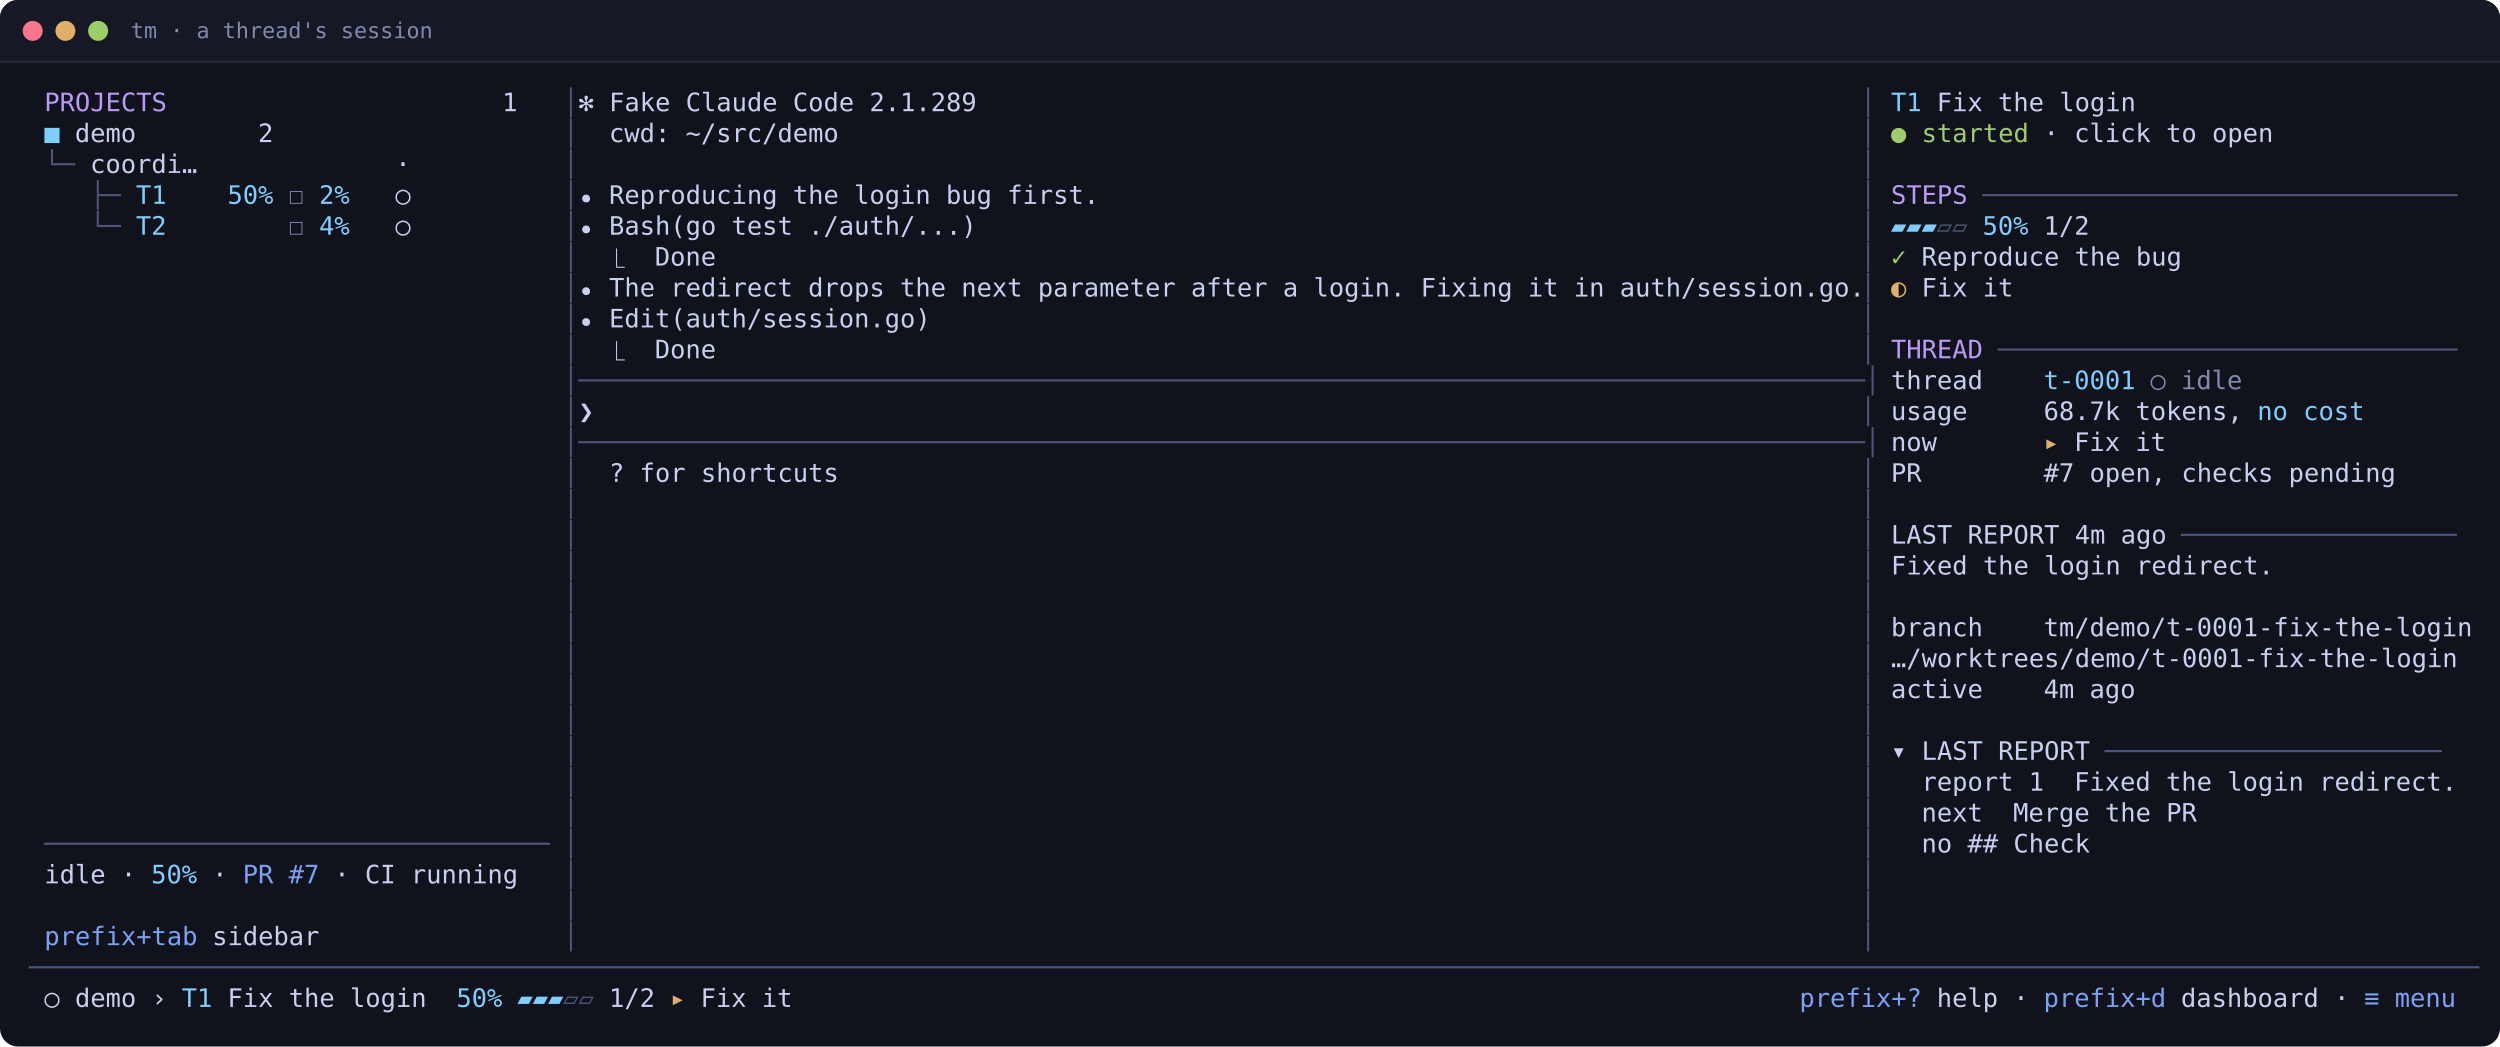
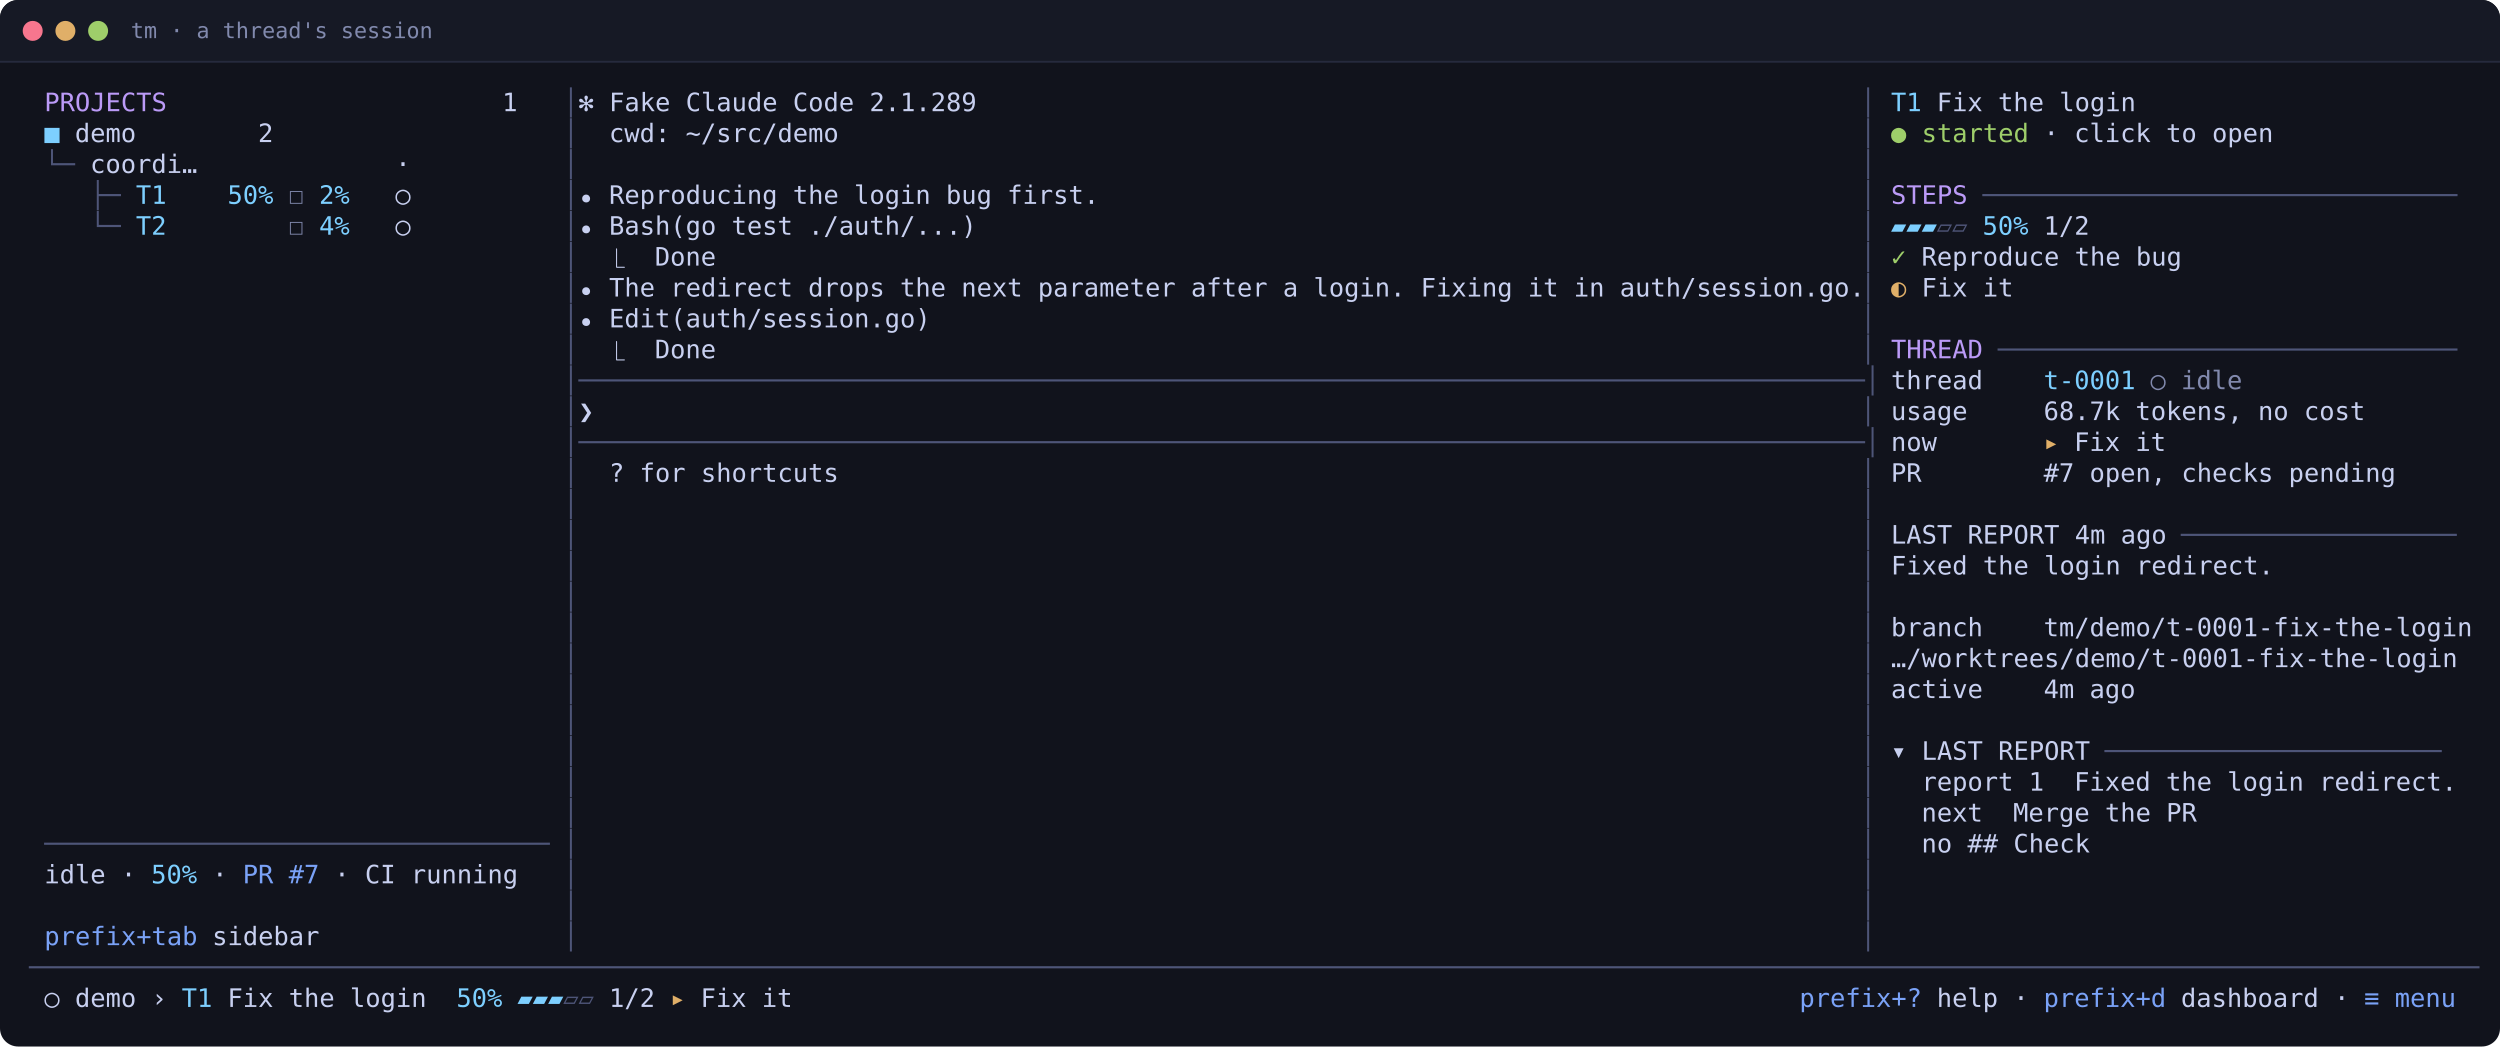
<svg xmlns="http://www.w3.org/2000/svg" width="1376" height="576" viewBox="0 0 1376 576" role="img" aria-labelledby="t">
  <style>text{font:14px ui-monospace,SFMono-Regular,Menlo,Consolas,'DejaVu Sans Mono','Liberation Mono',monospace;white-space:pre}</style>
  <rect width="1376" height="576" rx="10" fill="#11131c" />
  <rect width="1376" height="34" rx="10" fill="#161925" />
  <rect y="24" width="1376" height="10" fill="#161925" />
  <line x1="0" y1="34" x2="1376" y2="34" stroke="#262a3d" />
  <circle cx="18" cy="17" r="5.5" fill="#f7768e" />
  <circle cx="36" cy="17" r="5.5" fill="#e0af68" />
  <circle cx="54" cy="17" r="5.5" fill="#9ece6a" />
  <text x="72" y="21" fill="#8189ad" style="font-size:12px">tm · a thread's session</text>
  <text x="24.4" y="61.2" fill="#bb9af7" font-weight="700" textLength="67.2" lengthAdjust="spacingAndGlyphs">PROJECTS</text>
  <text x="276.4" y="61.2" fill="#c8d0f0">1</text>
  <text x="310.0" y="61.2" fill="#4e5578">│</text>
  <text x="318.4" y="61.2" fill="#c8d0f0" textLength="218.4" lengthAdjust="spacingAndGlyphs">✻ Fake Claude Code 2.1.289</text>
  <text x="1024.0" y="61.2" fill="#4e5578">│</text>
  <text x="1040.8" y="61.2" fill="#7dcfff" font-weight="700" textLength="16.8" lengthAdjust="spacingAndGlyphs">T1</text>
  <text x="1066.0" y="61.2" fill="#c8d0f0" textLength="109.2" lengthAdjust="spacingAndGlyphs">Fix the login</text>
  <text x="24.4" y="78.2" fill="#7dcfff">■</text>
  <text x="41.2" y="78.2" fill="#c8d0f0" textLength="33.6" lengthAdjust="spacingAndGlyphs">demo</text>
  <text x="142.0" y="78.2" fill="#c8d0f0">2</text>
  <text x="310.0" y="78.2" fill="#4e5578">│</text>
  <text x="335.2" y="78.2" fill="#c8d0f0" textLength="126.0" lengthAdjust="spacingAndGlyphs">cwd: ~/src/demo</text>
  <text x="1024.0" y="78.2" fill="#4e5578">│</text>
  <text x="1040.8" y="78.2" fill="#9ece6a" textLength="75.6" lengthAdjust="spacingAndGlyphs">● started</text>
  <text x="1124.8" y="78.2" fill="#c8d0f0" textLength="126.0" lengthAdjust="spacingAndGlyphs">· click to open</text>
  <text x="24.4" y="95.2" fill="#4e5578" textLength="16.8" lengthAdjust="spacingAndGlyphs">└─</text>
  <text x="49.6" y="95.2" fill="#c8d0f0" textLength="58.8" lengthAdjust="spacingAndGlyphs">coordi…</text>
  <text x="217.6" y="95.2" fill="#c8d0f0">·</text>
  <text x="310.0" y="95.2" fill="#4e5578">│</text>
  <text x="1024.0" y="95.2" fill="#4e5578">│</text>
  <text x="49.6" y="112.2" fill="#4e5578" textLength="16.8" lengthAdjust="spacingAndGlyphs">├─</text>
  <text x="74.8" y="112.2" fill="#7dcfff" font-weight="700" textLength="16.8" lengthAdjust="spacingAndGlyphs">T1</text>
  <text x="125.2" y="112.2" fill="#7dcfff" textLength="25.2" lengthAdjust="spacingAndGlyphs">50%</text>
  <text x="158.8" y="112.2" fill="#8189ad">☐</text>
  <text x="175.6" y="112.2" fill="#7dcfff" textLength="16.8" lengthAdjust="spacingAndGlyphs">2%</text>
  <text x="217.6" y="112.2" fill="#c8d0f0">○</text>
  <text x="310.0" y="112.2" fill="#4e5578">│</text>
  <text x="318.4" y="112.2" fill="#c8d0f0" textLength="285.6" lengthAdjust="spacingAndGlyphs">⏺ Reproducing the login bug first.</text>
  <text x="1024.0" y="112.2" fill="#4e5578">│</text>
  <text x="1040.8" y="112.2" fill="#bb9af7" font-weight="700" textLength="42.0" lengthAdjust="spacingAndGlyphs">STEPS</text>
  <text x="1091.2" y="112.2" fill="#4e5578" textLength="260.4" lengthAdjust="spacingAndGlyphs">───────────────────────────────</text>
  <text x="49.6" y="129.2" fill="#4e5578" textLength="16.8" lengthAdjust="spacingAndGlyphs">└─</text>
  <text x="74.8" y="129.2" fill="#7dcfff" font-weight="700" textLength="16.8" lengthAdjust="spacingAndGlyphs">T2</text>
  <text x="158.8" y="129.2" fill="#8189ad">☐</text>
  <text x="175.6" y="129.2" fill="#7dcfff" textLength="16.8" lengthAdjust="spacingAndGlyphs">4%</text>
  <text x="217.6" y="129.2" fill="#c8d0f0">○</text>
  <text x="310.0" y="129.2" fill="#4e5578">│</text>
  <text x="318.4" y="129.2" fill="#c8d0f0" textLength="218.4" lengthAdjust="spacingAndGlyphs">⏺ Bash(go test ./auth/...)</text>
  <text x="1024.0" y="129.2" fill="#4e5578">│</text>
  <text x="1040.8" y="129.2" fill="#7dcfff" textLength="25.2" lengthAdjust="spacingAndGlyphs">▰▰▰</text>
  <text x="1066.0" y="129.2" fill="#4e5578" textLength="16.8" lengthAdjust="spacingAndGlyphs">▱▱</text>
  <text x="1091.2" y="129.2" fill="#7dcfff" textLength="25.2" lengthAdjust="spacingAndGlyphs">50%</text>
  <text x="1124.8" y="129.2" fill="#c8d0f0" textLength="25.2" lengthAdjust="spacingAndGlyphs">1/2</text>
  <text x="310.0" y="146.2" fill="#4e5578">│</text>
  <text x="335.2" y="146.2" fill="#c8d0f0">⎿</text>
  <text x="360.4" y="146.2" fill="#c8d0f0" textLength="33.6" lengthAdjust="spacingAndGlyphs">Done</text>
  <text x="1024.0" y="146.2" fill="#4e5578">│</text>
  <text x="1040.8" y="146.2" fill="#9ece6a">✓</text>
  <text x="1057.6" y="146.2" fill="#c8d0f0" textLength="142.8" lengthAdjust="spacingAndGlyphs">Reproduce the bug</text>
  <text x="310.0" y="163.2" fill="#4e5578">│</text>
  <text x="318.4" y="163.2" fill="#c8d0f0" textLength="705.6" lengthAdjust="spacingAndGlyphs">⏺ The redirect drops the next parameter after a login. Fixing it in auth/session.go.</text>
  <text x="1024.0" y="163.2" fill="#4e5578">│</text>
  <text x="1040.8" y="163.2" fill="#e0af68">◐</text>
  <text x="1057.6" y="163.2" fill="#c8d0f0" textLength="50.4" lengthAdjust="spacingAndGlyphs">Fix it</text>
  <text x="310.0" y="180.2" fill="#4e5578">│</text>
  <text x="318.4" y="180.2" fill="#c8d0f0" textLength="193.2" lengthAdjust="spacingAndGlyphs">⏺ Edit(auth/session.go)</text>
  <text x="1024.0" y="180.2" fill="#4e5578">│</text>
  <text x="310.0" y="197.2" fill="#4e5578">│</text>
  <text x="335.2" y="197.2" fill="#c8d0f0">⎿</text>
  <text x="360.4" y="197.2" fill="#c8d0f0" textLength="33.6" lengthAdjust="spacingAndGlyphs">Done</text>
  <text x="1024.0" y="197.2" fill="#4e5578">│</text>
  <text x="1040.8" y="197.2" fill="#bb9af7" font-weight="700" textLength="50.4" lengthAdjust="spacingAndGlyphs">THREAD</text>
  <text x="1099.6" y="197.2" fill="#4e5578" textLength="252.0" lengthAdjust="spacingAndGlyphs">──────────────────────────────</text>
  <text x="310.0" y="214.2" fill="#4e5578" textLength="722.4" lengthAdjust="spacingAndGlyphs">│────────────────────────────────────────────────────────────────────────────────────│</text>
  <text x="1040.8" y="214.2" fill="#c8d0f0" textLength="50.4" lengthAdjust="spacingAndGlyphs">thread</text>
  <text x="1124.8" y="214.2" fill="#7dcfff" font-weight="700" textLength="50.4" lengthAdjust="spacingAndGlyphs">t-0001</text>
  <text x="1183.6" y="214.2" fill="#8189ad" textLength="50.4" lengthAdjust="spacingAndGlyphs">○ idle</text>
  <text x="310.0" y="231.2" fill="#4e5578">│</text>
  <text x="318.4" y="231.2" fill="#c8d0f0">❯</text>
  <text x="1024.0" y="231.2" fill="#4e5578">│</text>
  <text x="1040.8" y="231.2" fill="#c8d0f0" textLength="42.0" lengthAdjust="spacingAndGlyphs">usage</text>
-   <text x="1124.8" y="231.2" fill="#c8d0f0" textLength="109.2" lengthAdjust="spacingAndGlyphs">68.7k tokens,</text>
-   <text x="1242.4" y="231.2" fill="#7dcfff" textLength="58.8" lengthAdjust="spacingAndGlyphs">no cost</text>
+   <text x="1124.8" y="231.2" fill="#c8d0f0" textLength="176.4" lengthAdjust="spacingAndGlyphs">68.7k tokens, no cost</text>
  <text x="310.0" y="248.2" fill="#4e5578" textLength="722.4" lengthAdjust="spacingAndGlyphs">│────────────────────────────────────────────────────────────────────────────────────│</text>
  <text x="1040.8" y="248.2" fill="#c8d0f0" textLength="25.2" lengthAdjust="spacingAndGlyphs">now</text>
  <text x="1124.8" y="248.2" fill="#e0af68">▸</text>
  <text x="1141.6" y="248.2" fill="#c8d0f0" textLength="50.4" lengthAdjust="spacingAndGlyphs">Fix it</text>
  <text x="310.0" y="265.2" fill="#4e5578">│</text>
  <text x="335.2" y="265.2" fill="#c8d0f0" textLength="126.0" lengthAdjust="spacingAndGlyphs">? for shortcuts</text>
  <text x="1024.0" y="265.2" fill="#4e5578">│</text>
  <text x="1040.8" y="265.2" fill="#c8d0f0" textLength="16.8" lengthAdjust="spacingAndGlyphs">PR</text>
  <text x="1124.8" y="265.2" fill="#c8d0f0" textLength="193.2" lengthAdjust="spacingAndGlyphs">#7 open, checks pending</text>
  <text x="310.0" y="282.2" fill="#4e5578">│</text>
  <text x="1024.0" y="282.2" fill="#4e5578">│</text>
  <text x="310.0" y="299.2" fill="#4e5578">│</text>
  <text x="1024.0" y="299.2" fill="#4e5578">│</text>
  <text x="1040.8" y="299.2" fill="#c8d0f0" textLength="151.2" lengthAdjust="spacingAndGlyphs">LAST REPORT 4m ago</text>
  <text x="1200.4" y="299.2" fill="#4e5578" textLength="151.2" lengthAdjust="spacingAndGlyphs">──────────────────</text>
  <text x="310.0" y="316.2" fill="#4e5578">│</text>
  <text x="1024.0" y="316.2" fill="#4e5578">│</text>
  <text x="1040.8" y="316.2" fill="#c8d0f0" textLength="210.0" lengthAdjust="spacingAndGlyphs">Fixed the login redirect.</text>
  <text x="310.0" y="333.2" fill="#4e5578">│</text>
  <text x="1024.0" y="333.2" fill="#4e5578">│</text>
  <text x="310.0" y="350.2" fill="#4e5578">│</text>
  <text x="1024.0" y="350.2" fill="#4e5578">│</text>
  <text x="1040.8" y="350.2" fill="#c8d0f0" textLength="50.4" lengthAdjust="spacingAndGlyphs">branch</text>
  <text x="1124.8" y="350.2" fill="#c8d0f0" textLength="235.2" lengthAdjust="spacingAndGlyphs">tm/demo/t-0001-fix-the-login</text>
  <text x="310.0" y="367.2" fill="#4e5578">│</text>
  <text x="1024.0" y="367.2" fill="#4e5578">│</text>
  <text x="1040.8" y="367.2" fill="#c8d0f0" textLength="310.8" lengthAdjust="spacingAndGlyphs">…/worktrees/demo/t-0001-fix-the-login</text>
  <text x="310.0" y="384.2" fill="#4e5578">│</text>
  <text x="1024.0" y="384.2" fill="#4e5578">│</text>
  <text x="1040.8" y="384.2" fill="#c8d0f0" textLength="50.4" lengthAdjust="spacingAndGlyphs">active</text>
  <text x="1124.8" y="384.2" fill="#c8d0f0" textLength="50.4" lengthAdjust="spacingAndGlyphs">4m ago</text>
  <text x="310.0" y="401.2" fill="#4e5578">│</text>
  <text x="1024.0" y="401.2" fill="#4e5578">│</text>
  <text x="310.0" y="418.2" fill="#4e5578">│</text>
  <text x="1024.0" y="418.2" fill="#4e5578">│</text>
  <text x="1040.8" y="418.2" fill="#c8d0f0" textLength="109.2" lengthAdjust="spacingAndGlyphs">▾ LAST REPORT</text>
  <text x="1158.4" y="418.2" fill="#4e5578" textLength="184.8" lengthAdjust="spacingAndGlyphs">──────────────────────</text>
  <text x="310.0" y="435.2" fill="#4e5578">│</text>
  <text x="1024.0" y="435.2" fill="#4e5578">│</text>
  <text x="1057.6" y="435.2" fill="#c8d0f0" textLength="67.2" lengthAdjust="spacingAndGlyphs">report 1</text>
  <text x="1141.6" y="435.2" fill="#c8d0f0" textLength="210.0" lengthAdjust="spacingAndGlyphs">Fixed the login redirect.</text>
  <text x="310.0" y="452.2" fill="#4e5578">│</text>
  <text x="1024.0" y="452.2" fill="#4e5578">│</text>
  <text x="1057.6" y="452.2" fill="#c8d0f0" textLength="33.6" lengthAdjust="spacingAndGlyphs">next</text>
  <text x="1108.0" y="452.2" fill="#c8d0f0" textLength="100.8" lengthAdjust="spacingAndGlyphs">Merge the PR</text>
  <text x="24.4" y="469.2" fill="#4e5578" textLength="277.2" lengthAdjust="spacingAndGlyphs">─────────────────────────────────</text>
  <text x="310.0" y="469.2" fill="#4e5578">│</text>
  <text x="1024.0" y="469.2" fill="#4e5578">│</text>
  <text x="1057.6" y="469.2" fill="#c8d0f0" textLength="92.4" lengthAdjust="spacingAndGlyphs">no ## Check</text>
  <text x="24.4" y="486.2" fill="#c8d0f0" textLength="50.4" lengthAdjust="spacingAndGlyphs">idle ·</text>
  <text x="83.2" y="486.2" fill="#7dcfff" textLength="25.2" lengthAdjust="spacingAndGlyphs">50%</text>
  <text x="116.8" y="486.2" fill="#c8d0f0">·</text>
  <text x="133.6" y="486.2" fill="#7aa2f7" textLength="42.0" lengthAdjust="spacingAndGlyphs">PR #7</text>
  <text x="184.0" y="486.2" fill="#c8d0f0" textLength="100.8" lengthAdjust="spacingAndGlyphs">· CI running</text>
  <text x="310.0" y="486.2" fill="#4e5578">│</text>
  <text x="1024.0" y="486.2" fill="#4e5578">│</text>
  <text x="310.0" y="503.2" fill="#4e5578">│</text>
  <text x="1024.0" y="503.2" fill="#4e5578">│</text>
  <text x="24.4" y="520.2" fill="#7aa2f7" textLength="84.0" lengthAdjust="spacingAndGlyphs">prefix+tab</text>
  <text x="116.8" y="520.2" fill="#c8d0f0" textLength="58.8" lengthAdjust="spacingAndGlyphs">sidebar</text>
  <text x="310.0" y="520.2" fill="#4e5578">│</text>
  <text x="1024.0" y="520.2" fill="#4e5578">│</text>
  <text x="16.0" y="537.2" fill="#4e5578" textLength="1344.0" lengthAdjust="spacingAndGlyphs">────────────────────────────────────────────────────────────────────────────────────────────────────────────────────────────────────────────────────────────────</text>
  <text x="24.4" y="554.2" fill="#c8d0f0" textLength="67.2" lengthAdjust="spacingAndGlyphs">○ demo ›</text>
  <text x="100.0" y="554.2" fill="#7dcfff" font-weight="700" textLength="16.8" lengthAdjust="spacingAndGlyphs">T1</text>
  <text x="125.2" y="554.2" fill="#c8d0f0" textLength="109.2" lengthAdjust="spacingAndGlyphs">Fix the login</text>
  <text x="251.2" y="554.2" fill="#7dcfff" textLength="25.2" lengthAdjust="spacingAndGlyphs">50%</text>
  <text x="284.8" y="554.2" fill="#7dcfff" textLength="25.2" lengthAdjust="spacingAndGlyphs">▰▰▰</text>
  <text x="310.0" y="554.2" fill="#4e5578" textLength="16.8" lengthAdjust="spacingAndGlyphs">▱▱</text>
  <text x="335.2" y="554.2" fill="#c8d0f0" textLength="25.2" lengthAdjust="spacingAndGlyphs">1/2</text>
  <text x="368.8" y="554.2" fill="#e0af68">▸</text>
  <text x="385.6" y="554.2" fill="#c8d0f0" textLength="50.4" lengthAdjust="spacingAndGlyphs">Fix it</text>
  <text x="990.4" y="554.2" fill="#7aa2f7" textLength="67.2" lengthAdjust="spacingAndGlyphs">prefix+?</text>
  <text x="1066.0" y="554.2" fill="#c8d0f0" textLength="50.4" lengthAdjust="spacingAndGlyphs">help ·</text>
  <text x="1124.8" y="554.2" fill="#7aa2f7" textLength="67.2" lengthAdjust="spacingAndGlyphs">prefix+d</text>
  <text x="1200.4" y="554.2" fill="#c8d0f0" textLength="92.4" lengthAdjust="spacingAndGlyphs">dashboard ·</text>
  <text x="1301.2" y="554.2" fill="#7aa2f7" textLength="50.4" lengthAdjust="spacingAndGlyphs">≡ menu</text>
</svg>
